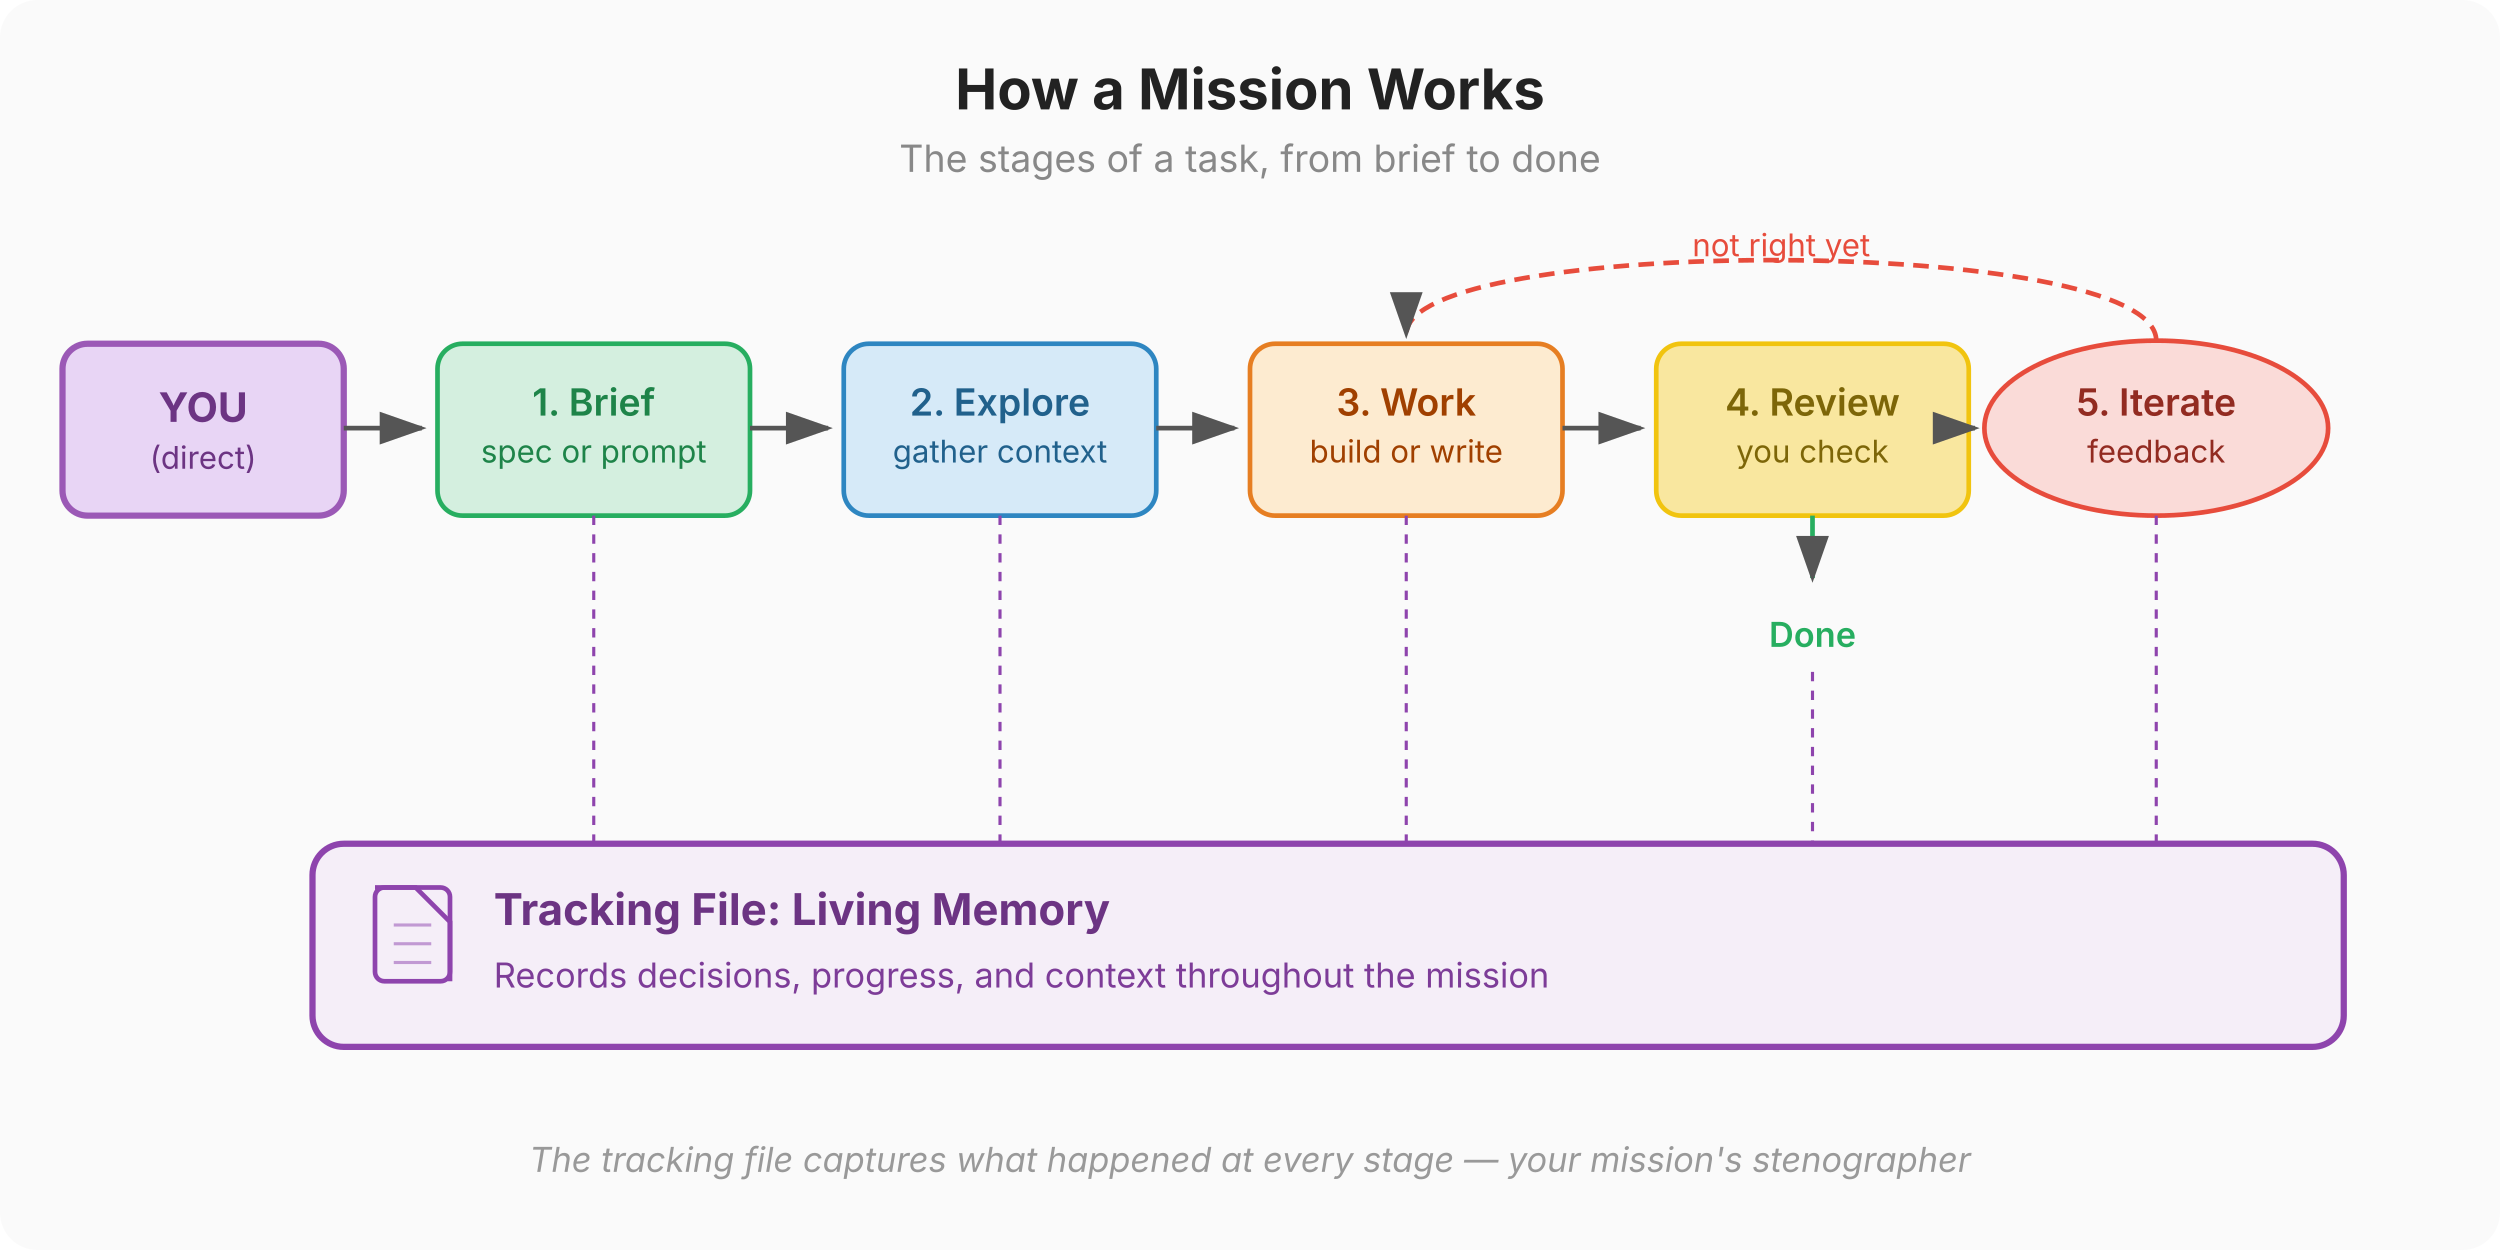
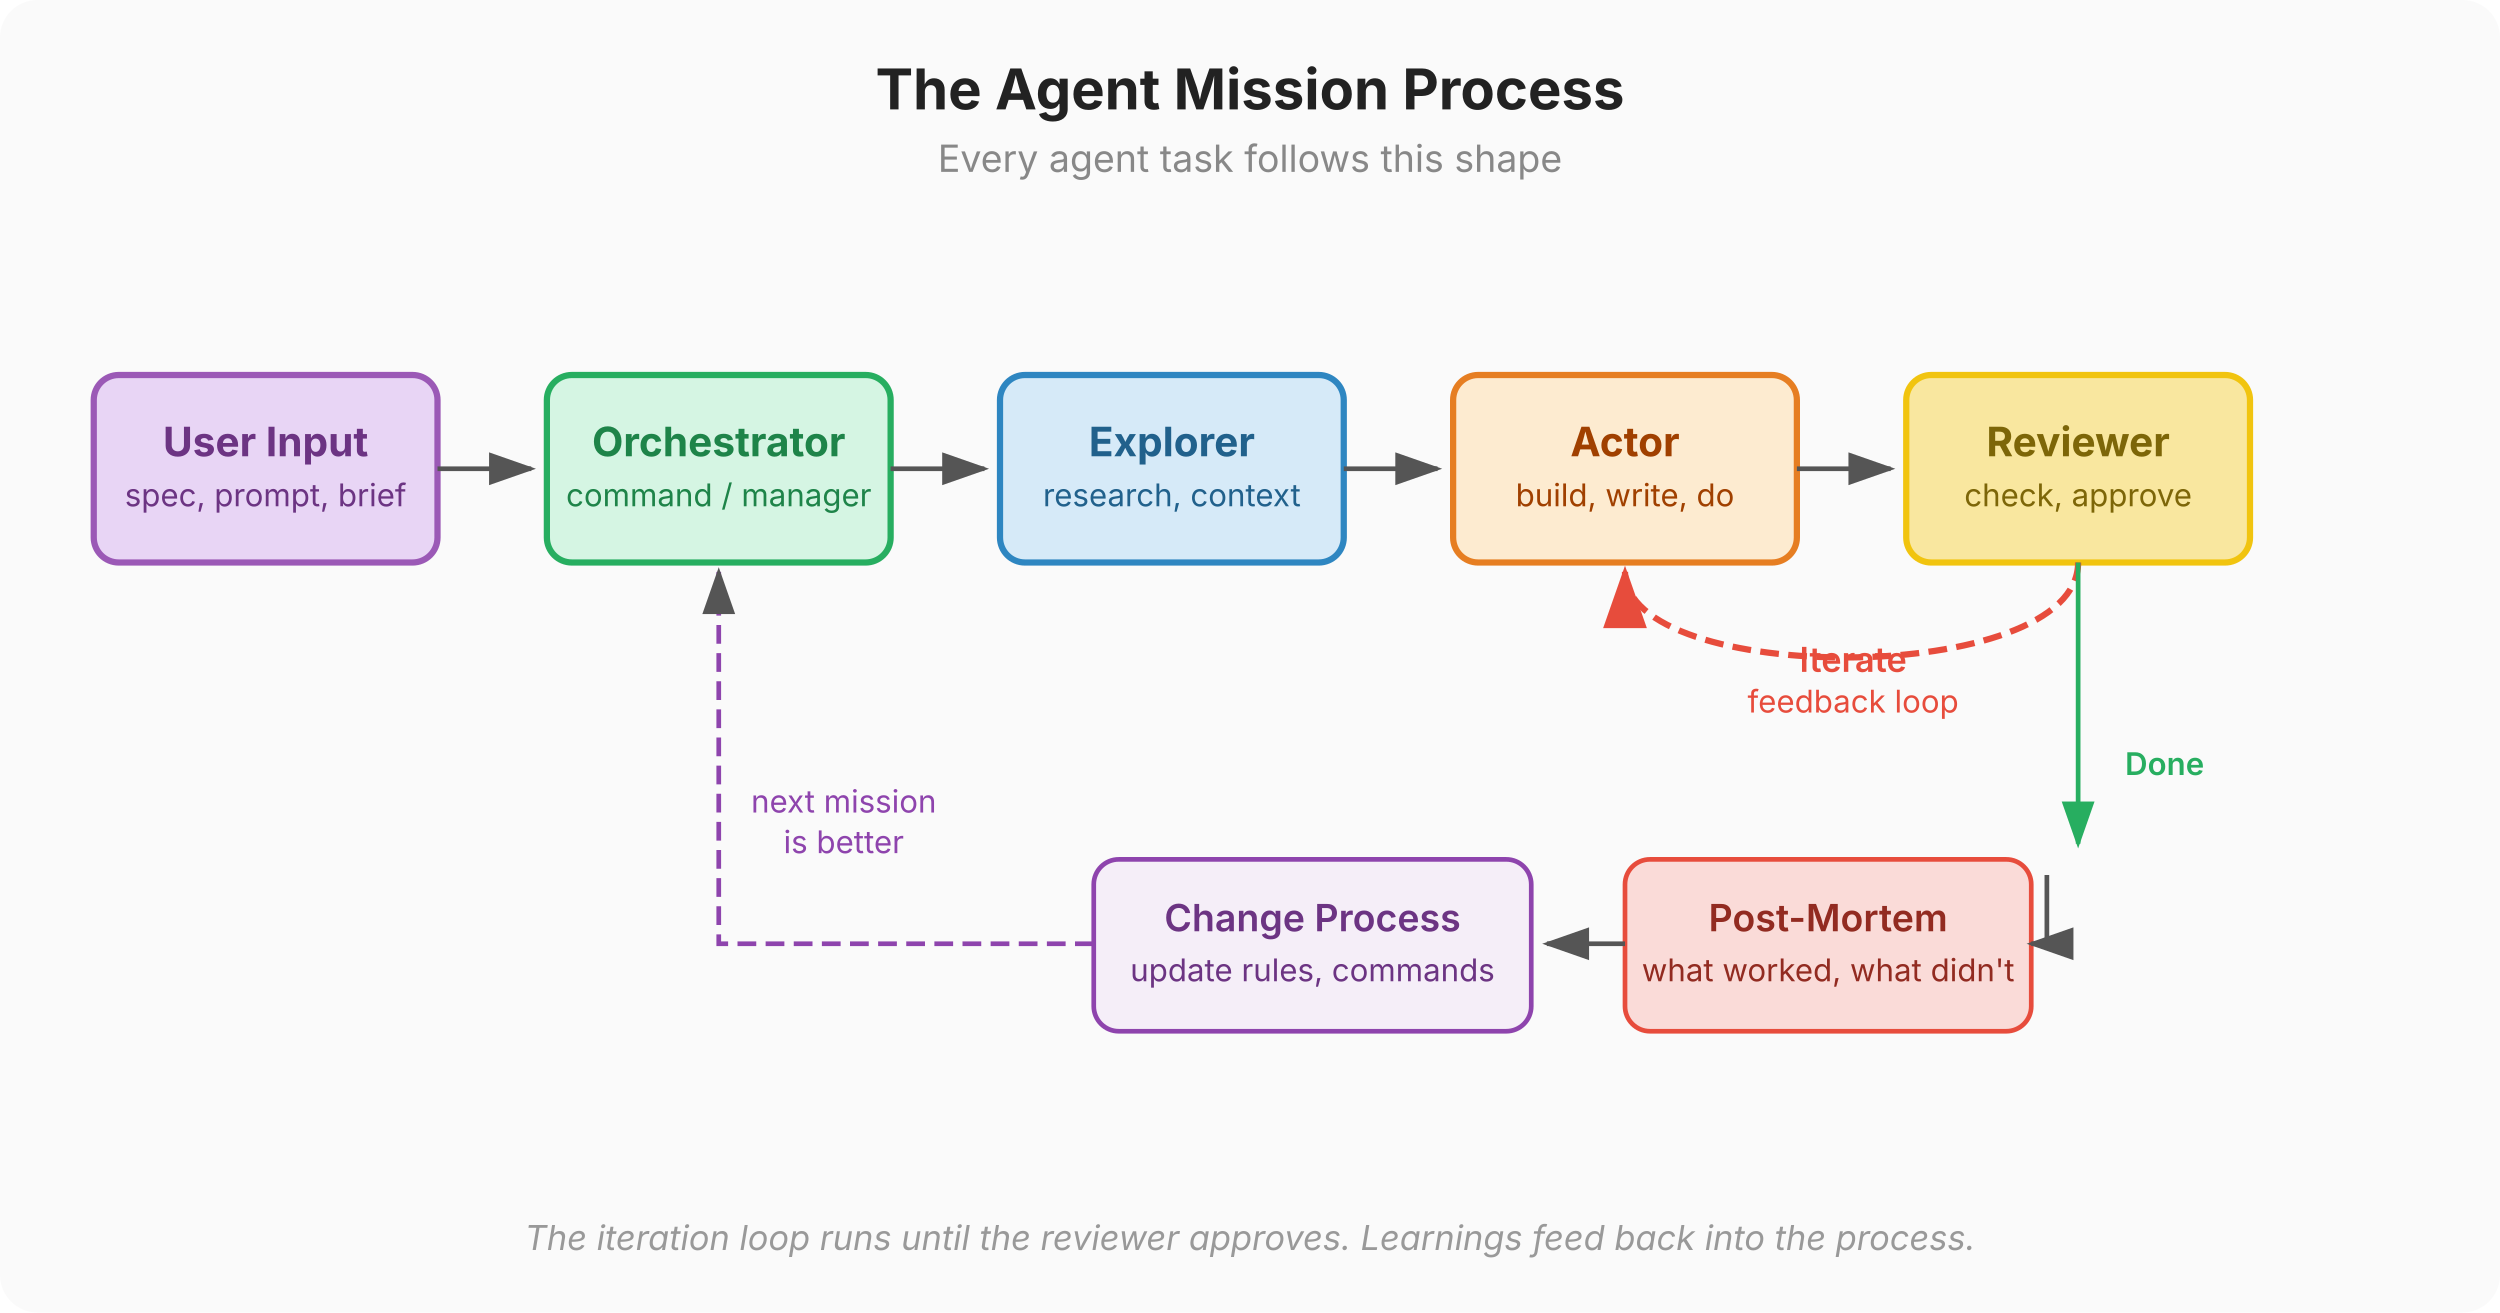
- <svg xmlns="http://www.w3.org/2000/svg" viewBox="0 0 800 400" font-family="system-ui, -apple-system, sans-serif">
+ <svg xmlns="http://www.w3.org/2000/svg" viewBox="0 0 800 420" font-family="system-ui, -apple-system, sans-serif">
  <defs>
    <marker id="arrowhead" markerWidth="10" markerHeight="7" refX="9" refY="3.5" orient="auto">
      <polygon points="0 0, 10 3.5, 0 7" fill="#555" />
    </marker>
-     <marker id="arrowPurple" markerWidth="10" markerHeight="7" refX="9" refY="3.5" orient="auto">
-       <polygon points="0 0, 10 3.5, 0 7" fill="#8E44AD" />
+     <marker id="arrowRed" markerWidth="10" markerHeight="7" refX="9" refY="3.5" orient="auto">
+       <polygon points="0 0, 10 3.5, 0 7" fill="#E74C3C" />
+     </marker>
+     <marker id="arrowGreen" markerWidth="10" markerHeight="7" refX="9" refY="3.5" orient="auto">
+       <polygon points="0 0, 10 3.5, 0 7" fill="#27AE60" />
    </marker>
  </defs>
-   <rect width="800" height="400" fill="#fafafa" rx="12" />
-   <text x="400" y="35" text-anchor="middle" font-size="18" font-weight="bold" fill="#222">How a Mission Works</text>
-   <text x="400" y="55" text-anchor="middle" font-size="12" fill="#888">The stages of a task, from brief to done</text>
-   <rect x="20" y="110" width="90" height="55" rx="8" fill="#E8D5F5" stroke="#9B59B6" stroke-width="2" />
-   <text x="65" y="135" text-anchor="middle" font-size="13" font-weight="bold" fill="#6C3483">YOU</text>
-   <text x="65" y="150" text-anchor="middle" font-size="10" fill="#6C3483">(direct)</text>
-   <rect x="140" y="110" width="100" height="55" rx="8" fill="#D4EFDF" stroke="#27AE60" stroke-width="1.5" />
-   <text x="190" y="133" text-anchor="middle" font-size="12" font-weight="600" fill="#1E8449">1. Brief</text>
-   <text x="190" y="148" text-anchor="middle" font-size="10" fill="#1E8449">spec or prompt</text>
-   <rect x="270" y="110" width="100" height="55" rx="8" fill="#D6EAF8" stroke="#2E86C1" stroke-width="1.5" />
-   <text x="320" y="133" text-anchor="middle" font-size="12" font-weight="600" fill="#21618C">2. Explore</text>
-   <text x="320" y="148" text-anchor="middle" font-size="10" fill="#21618C">gather context</text>
-   <rect x="400" y="110" width="100" height="55" rx="8" fill="#FDEBD0" stroke="#E67E22" stroke-width="1.5" />
-   <text x="450" y="133" text-anchor="middle" font-size="12" font-weight="600" fill="#A04000">3. Work</text>
-   <text x="450" y="148" text-anchor="middle" font-size="10" fill="#A04000">build or write</text>
-   <rect x="530" y="110" width="100" height="55" rx="8" fill="#F9E79F" stroke="#F1C40F" stroke-width="1.5" />
-   <text x="580" y="133" text-anchor="middle" font-size="12" font-weight="600" fill="#7D6608">4. Review</text>
-   <text x="580" y="148" text-anchor="middle" font-size="10" fill="#7D6608">you check</text>
-   <ellipse cx="690" cy="137" rx="55" ry="28" fill="#FADBD8" stroke="#E74C3C" stroke-width="1.5" />
-   <text x="690" y="133" text-anchor="middle" font-size="12" font-weight="600" fill="#922B21">5. Iterate</text>
-   <text x="690" y="148" text-anchor="middle" font-size="10" fill="#922B21">feedback</text>
-   <line x1="110" y1="137" x2="135" y2="137" stroke="#555" stroke-width="1.5" marker-end="url(#arrowhead)" />
-   <line x1="240" y1="137" x2="265" y2="137" stroke="#555" stroke-width="1.5" marker-end="url(#arrowhead)" />
-   <line x1="370" y1="137" x2="395" y2="137" stroke="#555" stroke-width="1.5" marker-end="url(#arrowhead)" />
-   <line x1="500" y1="137" x2="525" y2="137" stroke="#555" stroke-width="1.5" marker-end="url(#arrowhead)" />
-   <line x1="630" y1="137" x2="632" y2="137" stroke="#555" stroke-width="1.5" marker-end="url(#arrowhead)" />
-   <path d="M 690 109 C 690 75, 450 75, 450 107" fill="none" stroke="#E74C3C" stroke-width="1.5" stroke-dasharray="5,3" marker-end="url(#arrowhead)" />
-   <text x="570" y="82" text-anchor="middle" font-size="10" fill="#E74C3C">not right yet</text>
-   <path d="M 580 165 L 580 185" fill="none" stroke="#27AE60" stroke-width="1.5" marker-end="url(#arrowhead)" />
-   <text x="580" y="207" text-anchor="middle" font-size="11" fill="#27AE60" font-weight="600">Done</text>
-   <line x1="190" y1="165" x2="190" y2="270" stroke="#8E44AD" stroke-width="1" stroke-dasharray="3,3" />
-   <line x1="320" y1="165" x2="320" y2="270" stroke="#8E44AD" stroke-width="1" stroke-dasharray="3,3" />
-   <line x1="450" y1="165" x2="450" y2="270" stroke="#8E44AD" stroke-width="1" stroke-dasharray="3,3" />
-   <line x1="580" y1="215" x2="580" y2="270" stroke="#8E44AD" stroke-width="1" stroke-dasharray="3,3" />
-   <line x1="690" y1="165" x2="690" y2="270" stroke="#8E44AD" stroke-width="1" stroke-dasharray="3,3" />
-   <rect x="100" y="270" width="650" height="65" rx="10" fill="#F5EEF8" stroke="#8E44AD" stroke-width="2" />
-   <rect x="120" y="284" width="24" height="30" rx="3" fill="none" stroke="#8E44AD" stroke-width="1.5" />
-   <path d="M 120 284 L 133 284 L 144 295 L 144 314" fill="none" stroke="#8E44AD" stroke-width="1.5" />
-   <line x1="126" y1="296" x2="138" y2="296" stroke="#8E44AD" stroke-width="1" opacity="0.5" />
-   <line x1="126" y1="302" x2="138" y2="302" stroke="#8E44AD" stroke-width="1" opacity="0.5" />
-   <line x1="126" y1="308" x2="138" y2="308" stroke="#8E44AD" stroke-width="1" opacity="0.5" />
-   <text x="158" y="296" font-size="14" font-weight="bold" fill="#6C3483">Tracking File: Living Memory</text>
-   <text x="158" y="316" font-size="11" fill="#7D3C98">Records decisions, progress, and context throughout the mission</text>
-   <text x="400" y="375" text-anchor="middle" font-size="11" fill="#999" font-style="italic">The tracking file captures what happened at every stage — your mission's stenographer</text>
+   <rect width="800" height="420" fill="#fafafa" rx="12" />
+   <text x="400" y="35" text-anchor="middle" font-size="18" font-weight="bold" fill="#222">The Agent Mission Process</text>
+   <text x="400" y="55" text-anchor="middle" font-size="12" fill="#888">Every agent task follows this shape</text>
+   <rect x="30" y="120" width="110" height="60" rx="8" fill="#E8D5F5" stroke="#9B59B6" stroke-width="2" />
+   <text x="85" y="146" text-anchor="middle" font-size="13" font-weight="bold" fill="#6C3483">User Input</text>
+   <text x="85" y="162" text-anchor="middle" font-size="10" fill="#6C3483">spec, prompt, brief</text>
+   <line x1="140" y1="150" x2="170" y2="150" stroke="#555" stroke-width="1.5" marker-end="url(#arrowhead)" />
+   <rect x="175" y="120" width="110" height="60" rx="8" fill="#D5F5E3" stroke="#27AE60" stroke-width="2" />
+   <text x="230" y="146" text-anchor="middle" font-size="13" font-weight="bold" fill="#1E8449">Orchestrator</text>
+   <text x="230" y="162" text-anchor="middle" font-size="10" fill="#1E8449">command / manager</text>
+   <line x1="285" y1="150" x2="315" y2="150" stroke="#555" stroke-width="1.5" marker-end="url(#arrowhead)" />
+   <rect x="320" y="120" width="110" height="60" rx="8" fill="#D6EAF8" stroke="#2E86C1" stroke-width="2" />
+   <text x="375" y="146" text-anchor="middle" font-size="13" font-weight="bold" fill="#21618C">Explorer</text>
+   <text x="375" y="162" text-anchor="middle" font-size="10" fill="#21618C">research, context</text>
+   <line x1="430" y1="150" x2="460" y2="150" stroke="#555" stroke-width="1.5" marker-end="url(#arrowhead)" />
+   <rect x="465" y="120" width="110" height="60" rx="8" fill="#FDEBD0" stroke="#E67E22" stroke-width="2" />
+   <text x="520" y="146" text-anchor="middle" font-size="13" font-weight="bold" fill="#A04000">Actor</text>
+   <text x="520" y="162" text-anchor="middle" font-size="10" fill="#A04000">build, write, do</text>
+   <line x1="575" y1="150" x2="605" y2="150" stroke="#555" stroke-width="1.5" marker-end="url(#arrowhead)" />
+   <rect x="610" y="120" width="110" height="60" rx="8" fill="#F9E79F" stroke="#F1C40F" stroke-width="2" />
+   <text x="665" y="146" text-anchor="middle" font-size="13" font-weight="bold" fill="#7D6608">Reviewer</text>
+   <text x="665" y="162" text-anchor="middle" font-size="10" fill="#7D6608">check, approve</text>
+   <path d="M 665 180 C 665 220, 520 220, 520 183" fill="none" stroke="#E74C3C" stroke-width="2" stroke-dasharray="6,3" marker-end="url(#arrowRed)" />
+   <text x="593" y="215" text-anchor="middle" font-size="11" font-weight="600" fill="#E74C3C">Iterate</text>
+   <text x="593" y="228" text-anchor="middle" font-size="10" fill="#E74C3C">feedback loop</text>
+   <path d="M 665 180 L 665 270" fill="none" stroke="#27AE60" stroke-width="1.5" marker-end="url(#arrowGreen)" />
+   <text x="680" y="248" font-size="10" fill="#27AE60" font-weight="600">Done</text>
+   <rect x="520" y="275" width="130" height="55" rx="8" fill="#FADBD8" stroke="#E74C3C" stroke-width="1.5" />
+   <text x="585" y="298" text-anchor="middle" font-size="12" font-weight="600" fill="#922B21">Post-Mortem</text>
+   <text x="585" y="314" text-anchor="middle" font-size="10" fill="#922B21">what worked, what didn't</text>
+   <path d="M 655 280 L 655 302 L 650 302" fill="none" stroke="#555" stroke-width="1.5" marker-end="url(#arrowhead)" />
+   <rect x="350" y="275" width="140" height="55" rx="8" fill="#F5EEF8" stroke="#8E44AD" stroke-width="1.5" />
+   <text x="420" y="298" text-anchor="middle" font-size="12" font-weight="600" fill="#6C3483">Change Process</text>
+   <text x="420" y="314" text-anchor="middle" font-size="10" fill="#6C3483">update rules, commands</text>
+   <line x1="520" y1="302" x2="495" y2="302" stroke="#555" stroke-width="1.5" marker-end="url(#arrowhead)" />
+   <path d="M 350 302 L 230 302 L 230 183" fill="none" stroke="#8E44AD" stroke-width="1.5" stroke-dasharray="6,3" marker-end="url(#arrowhead)" />
+   <text x="270" y="260" text-anchor="middle" font-size="10" fill="#8E44AD">next mission</text>
+   <text x="270" y="273" text-anchor="middle" font-size="10" fill="#8E44AD">is better</text>
+   <text x="400" y="400" text-anchor="middle" font-size="11" fill="#999" font-style="italic">The iteration loop runs until the reviewer approves. Learnings feed back into the process.</text>
</svg>
